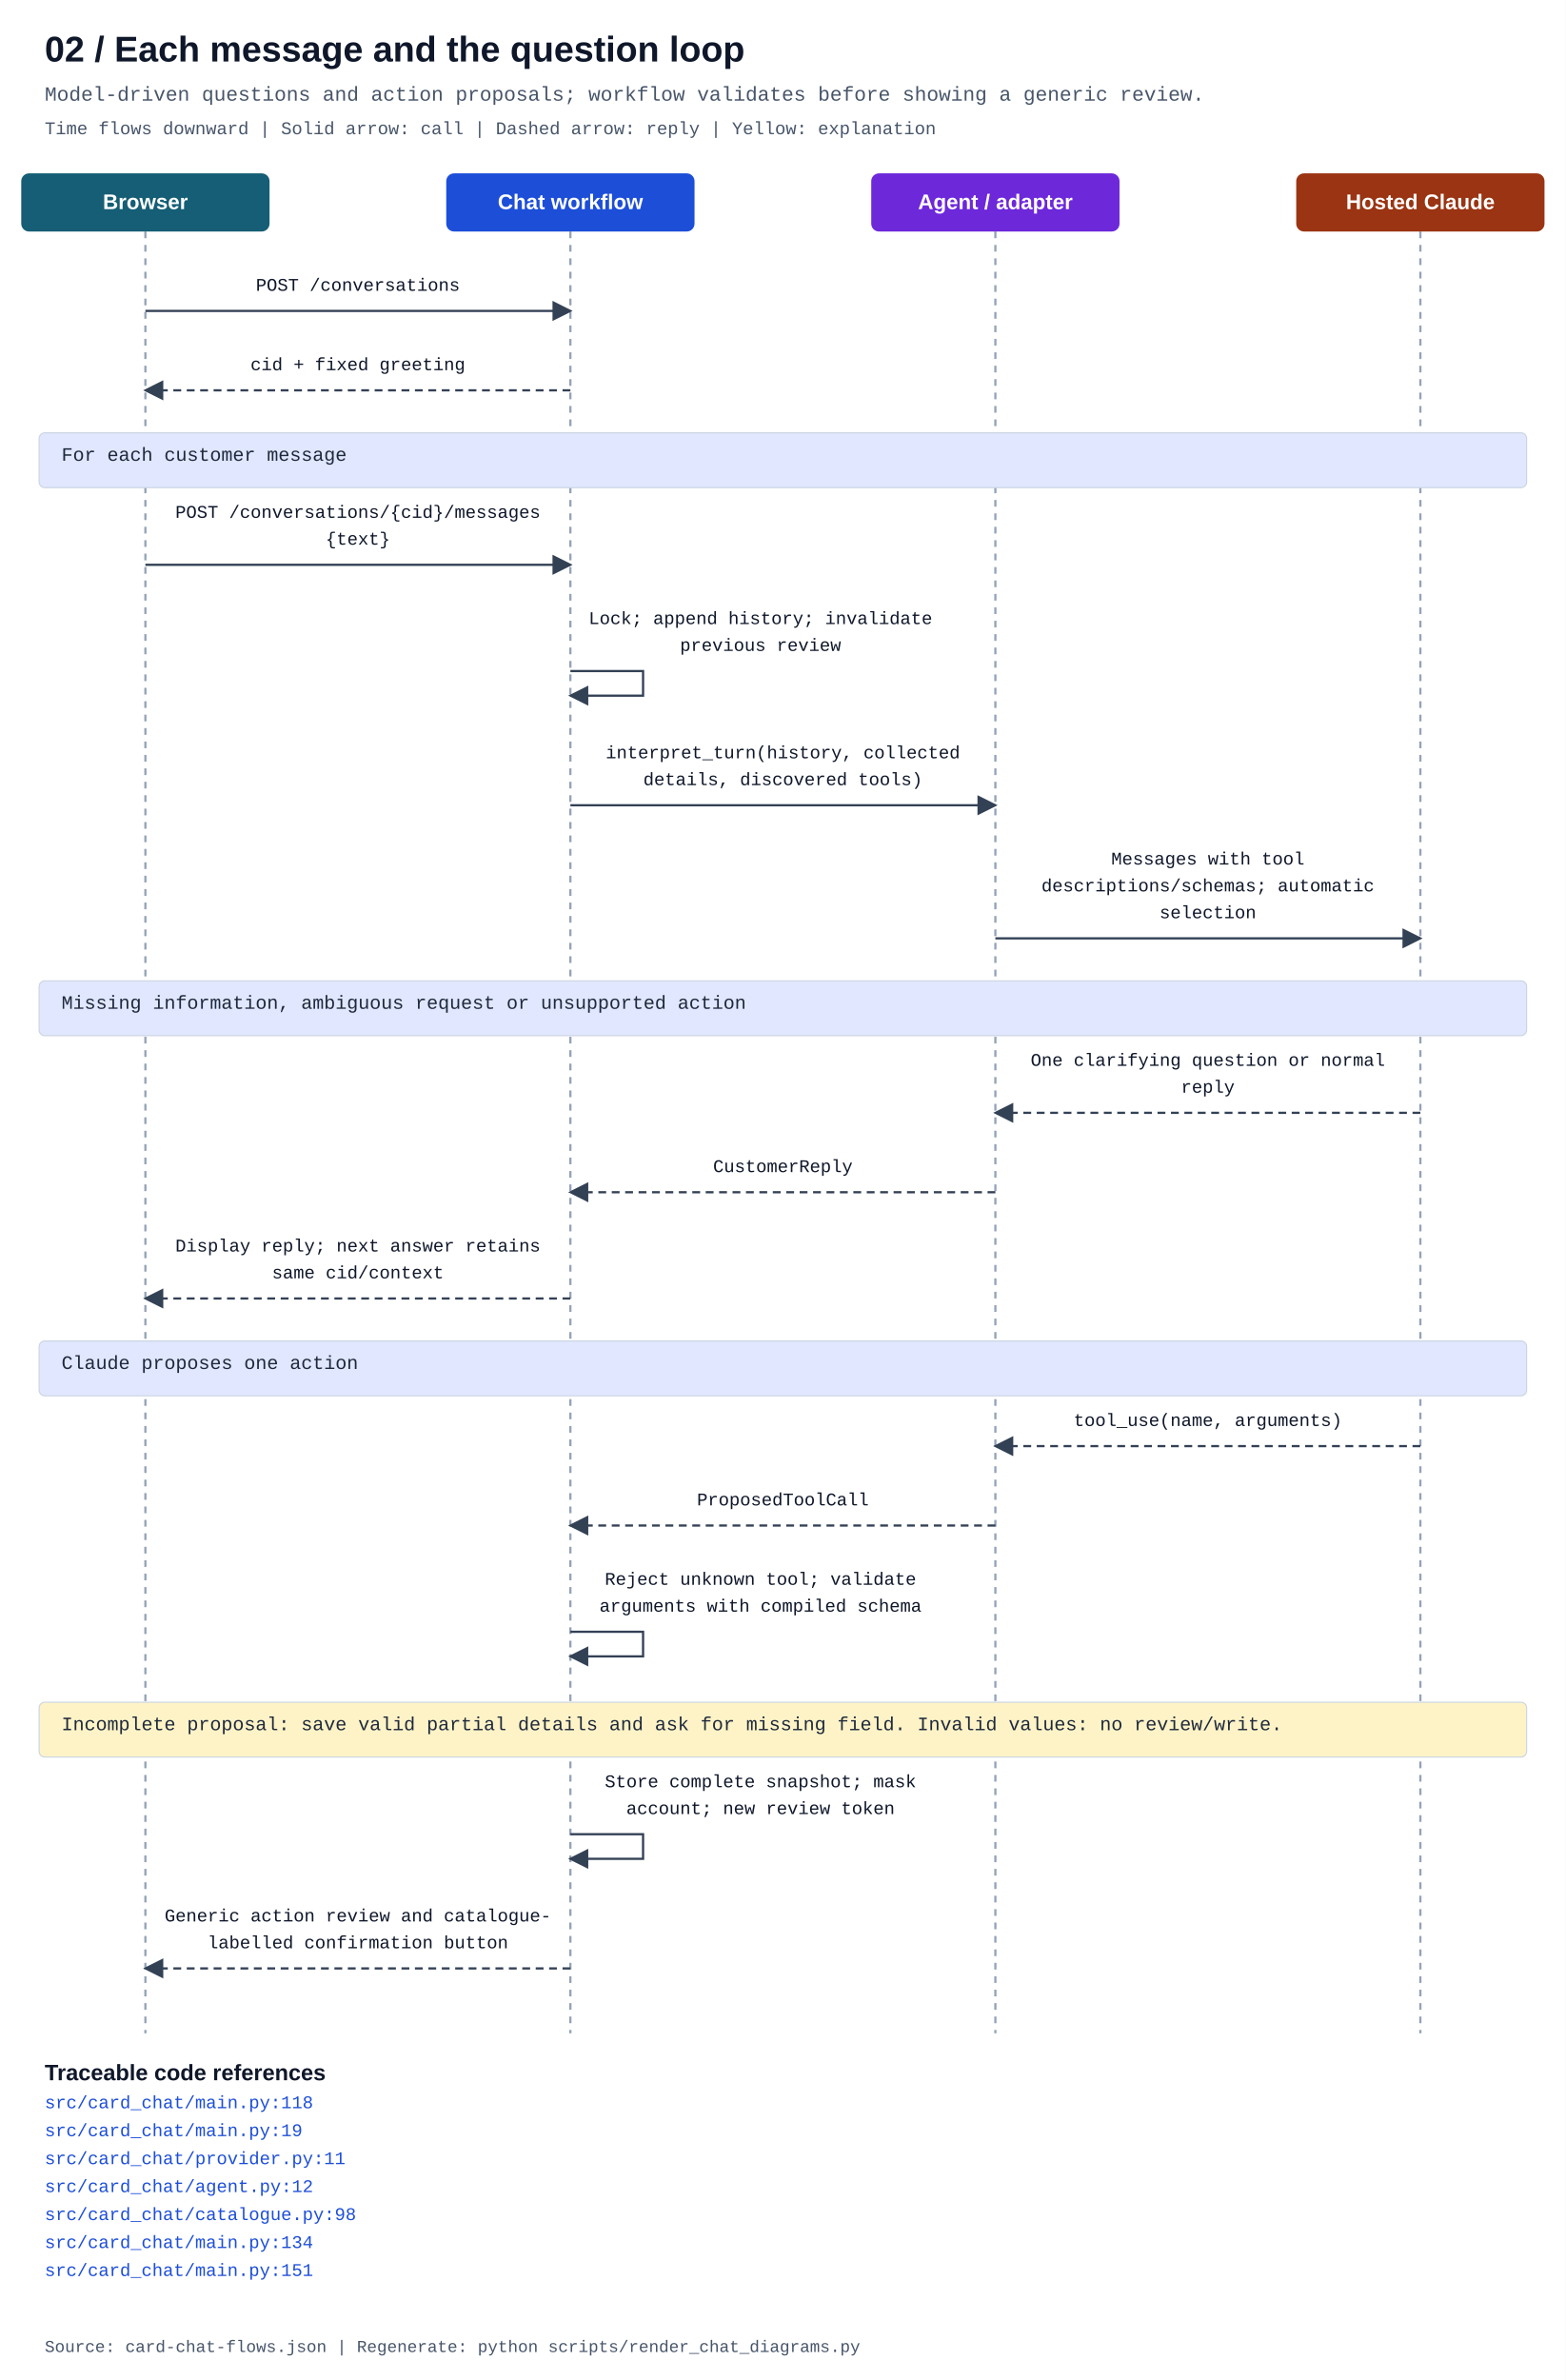
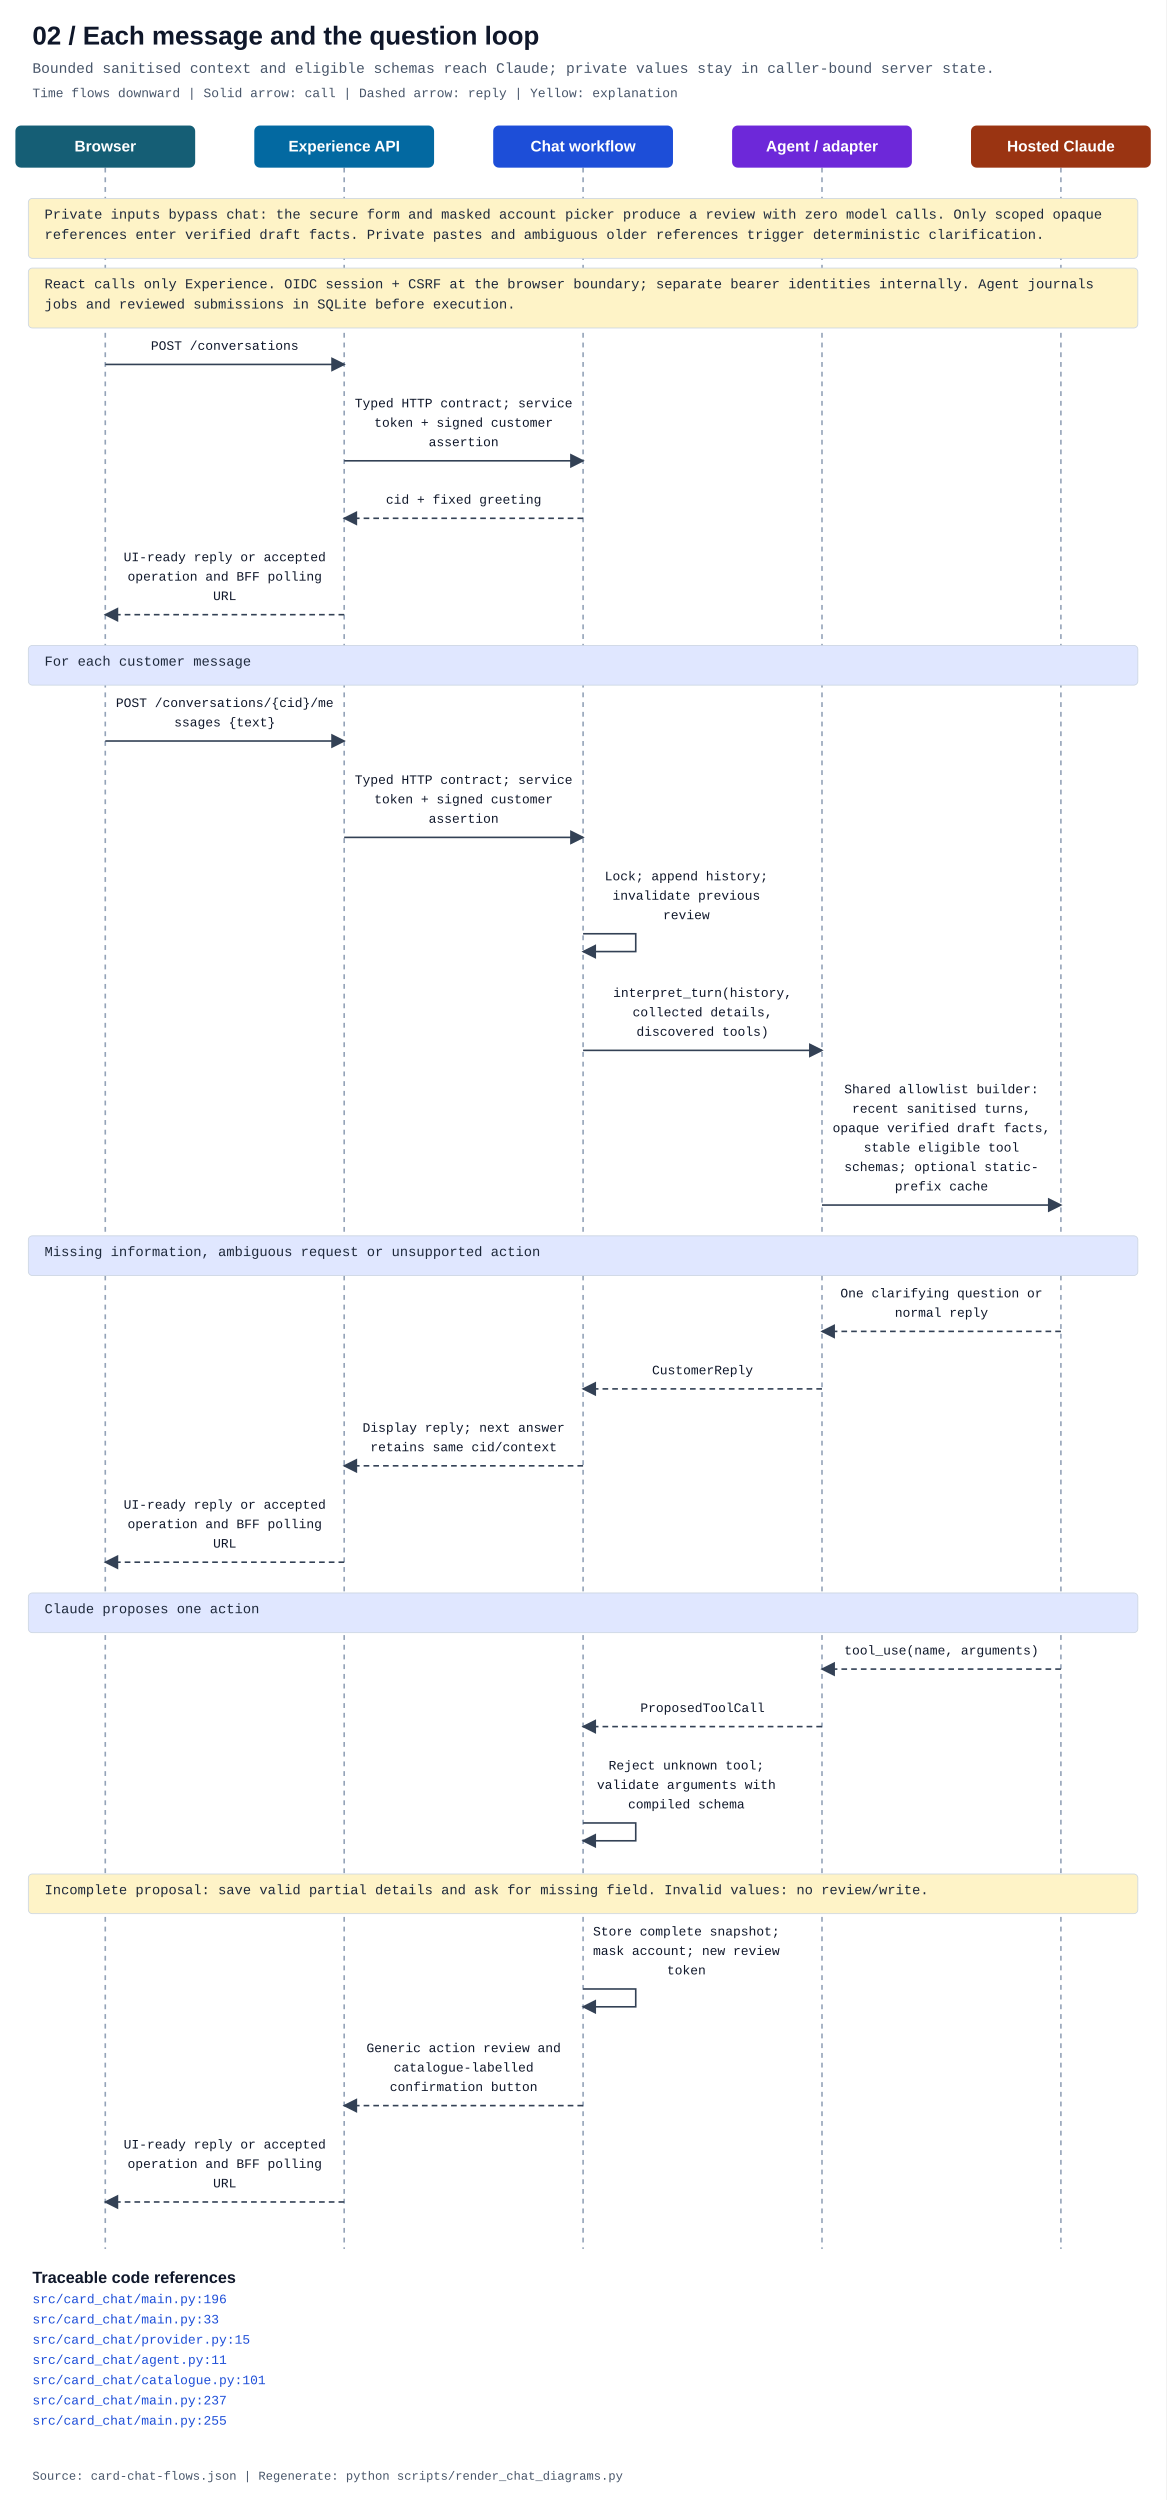
- <svg xmlns="http://www.w3.org/2000/svg" width="1400" height="2128" viewBox="0 0 1400 2128" role="img" aria-labelledby="title description">
+ <svg xmlns="http://www.w3.org/2000/svg" width="1440" height="3087" viewBox="0 0 1440 3087" role="img" aria-labelledby="title description">
  <defs>
    <marker id="arrow" markerWidth="9" markerHeight="9" refX="8" refY="4.5" orient="auto">
      <path d="M0 0 L9 4.5 L0 9" fill="#334155" />
    </marker>
  </defs>
  <style>text{font-family:Consolas,"Liberation Mono",monospace}.heading{font-family:Arial,sans-serif;font-weight:700}</style>
-   <rect width="1400" height="2128" fill="#fff" />
+   <rect width="1440" height="3087" fill="#fff" />
  <text x="40" y="55" class="heading" font-size="32" fill="#0f172a">02 / Each message and the question loop</text>
-   <text x="40" y="90" font-size="18" fill="#475569">Model-driven questions and action proposals; workflow validates before showing a generic review.</text>
+   <text x="40" y="90" font-size="18" fill="#475569">Bounded sanitised context and eligible schemas reach Claude; private values stay in caller-bound server state.</text>
  <text x="40" y="120" font-size="16" fill="#475569">Time flows downward | Solid arrow: call | Dashed arrow: reply | Yellow: explanation</text>
-   <path d="M130.0 207 V1818" stroke="#94a3b8" stroke-width="2" stroke-dasharray="6 6" />
+   <path d="M130.0 207 V2777" stroke="#94a3b8" stroke-width="2" stroke-dasharray="6 6" />
  <rect x="19.0" y="155" width="222" height="52" rx="7" fill="#155e75" />
  <text x="130.0" y="187" text-anchor="middle" class="heading" font-size="19" fill="white">Browser</text>
-   <path d="M510.0 207 V1818" stroke="#94a3b8" stroke-width="2" stroke-dasharray="6 6" />
-   <rect x="399.0" y="155" width="222" height="52" rx="7" fill="#1d4ed8" />
-   <text x="510.0" y="187" text-anchor="middle" class="heading" font-size="19" fill="white">Chat workflow</text>
-   <path d="M890.0 207 V1818" stroke="#94a3b8" stroke-width="2" stroke-dasharray="6 6" />
-   <rect x="779.0" y="155" width="222" height="52" rx="7" fill="#6d28d9" />
-   <text x="890.0" y="187" text-anchor="middle" class="heading" font-size="19" fill="white">Agent / adapter</text>
-   <path d="M1270.0 207 V1818" stroke="#94a3b8" stroke-width="2" stroke-dasharray="6 6" />
-   <rect x="1159.0" y="155" width="222" height="52" rx="7" fill="#9a3412" />
-   <text x="1270.0" y="187" text-anchor="middle" class="heading" font-size="19" fill="white">Hosted Claude</text>
-   <rect x="221.75" y="240" width="196.5" height="31" fill="white" />
-   <text x="320.0" y="260" text-anchor="middle" font-size="16" fill="#0f172a">POST /conversations</text>
-   <path d="M130.0 278 H510.0" fill="none" stroke="#334155" stroke-width="2" marker-end="url(#arrow)" />
-   <rect x="217.0" y="311" width="206.0" height="31" fill="white" />
-   <text x="320.0" y="331" text-anchor="middle" font-size="16" fill="#0f172a">cid + fixed greeting</text>
-   <path d="M510.0 349 H130.0" fill="none" stroke="#334155" stroke-width="2" stroke-dasharray="7 5" marker-end="url(#arrow)" />
-   <rect x="35" y="387" width="1330" height="49" rx="5" fill="#e0e7ff" stroke="#cbd5e1" />
-   <text x="55" y="412" font-size="17" fill="#1e293b">For each customer message</text>
-   <rect x="150.5" y="443" width="339.0" height="55" fill="white" />
-   <text x="320.0" y="463" text-anchor="middle" font-size="16" fill="#0f172a">POST /conversations/{cid}/messages</text>
-   <text x="320.0" y="487" text-anchor="middle" font-size="16" fill="#0f172a">{text}</text>
-   <path d="M130.0 505 H510.0" fill="none" stroke="#334155" stroke-width="2" marker-end="url(#arrow)" />
-   <rect x="520.0" y="538" width="320.0" height="55" fill="white" />
-   <text x="680.0" y="558" text-anchor="middle" font-size="16" fill="#0f172a">Lock; append history; invalidate</text>
-   <text x="680.0" y="582" text-anchor="middle" font-size="16" fill="#0f172a">previous review</text>
-   <path d="M510.0 600 H575.0 V622 H510.0" fill="none" stroke="#334155" stroke-width="2" marker-end="url(#arrow)" />
-   <rect x="535.25" y="658" width="329.5" height="55" fill="white" />
-   <text x="700.0" y="678" text-anchor="middle" font-size="16" fill="#0f172a">interpret_turn(history, collected</text>
-   <text x="700.0" y="702" text-anchor="middle" font-size="16" fill="#0f172a">details, discovered tools)</text>
-   <path d="M510.0 720 H890.0" fill="none" stroke="#334155" stroke-width="2" marker-end="url(#arrow)" />
-   <rect x="924.75" y="753" width="310.5" height="79" fill="white" />
-   <text x="1080.0" y="773" text-anchor="middle" font-size="16" fill="#0f172a">Messages with tool</text>
-   <text x="1080.0" y="797" text-anchor="middle" font-size="16" fill="#0f172a">descriptions/schemas; automatic</text>
-   <text x="1080.0" y="821" text-anchor="middle" font-size="16" fill="#0f172a">selection</text>
-   <path d="M890.0 839 H1270.0" fill="none" stroke="#334155" stroke-width="2" marker-end="url(#arrow)" />
-   <rect x="35" y="877" width="1330" height="49" rx="5" fill="#e0e7ff" stroke="#cbd5e1" />
-   <text x="55" y="902" font-size="17" fill="#1e293b">Missing information, ambiguous request or unsupported action</text>
-   <rect x="915.25" y="933" width="329.5" height="55" fill="white" />
-   <text x="1080.0" y="953" text-anchor="middle" font-size="16" fill="#0f172a">One clarifying question or normal</text>
-   <text x="1080.0" y="977" text-anchor="middle" font-size="16" fill="#0f172a">reply</text>
-   <path d="M1270.0 995 H890.0" fill="none" stroke="#334155" stroke-width="2" stroke-dasharray="7 5" marker-end="url(#arrow)" />
-   <rect x="630.25" y="1028" width="139.5" height="31" fill="white" />
-   <text x="700.0" y="1048" text-anchor="middle" font-size="16" fill="#0f172a">CustomerReply</text>
-   <path d="M890.0 1066 H510.0" fill="none" stroke="#334155" stroke-width="2" stroke-dasharray="7 5" marker-end="url(#arrow)" />
-   <rect x="150.5" y="1099" width="339.0" height="55" fill="white" />
-   <text x="320.0" y="1119" text-anchor="middle" font-size="16" fill="#0f172a">Display reply; next answer retains</text>
-   <text x="320.0" y="1143" text-anchor="middle" font-size="16" fill="#0f172a">same cid/context</text>
-   <path d="M510.0 1161 H130.0" fill="none" stroke="#334155" stroke-width="2" stroke-dasharray="7 5" marker-end="url(#arrow)" />
-   <rect x="35" y="1199" width="1330" height="49" rx="5" fill="#e0e7ff" stroke="#cbd5e1" />
-   <text x="55" y="1224" font-size="17" fill="#1e293b">Claude proposes one action</text>
-   <rect x="953.25" y="1255" width="253.5" height="31" fill="white" />
-   <text x="1080.0" y="1275" text-anchor="middle" font-size="16" fill="#0f172a">tool_use(name, arguments)</text>
-   <path d="M1270.0 1293 H890.0" fill="none" stroke="#334155" stroke-width="2" stroke-dasharray="7 5" marker-end="url(#arrow)" />
-   <rect x="616.0" y="1326" width="168.0" height="31" fill="white" />
-   <text x="700.0" y="1346" text-anchor="middle" font-size="16" fill="#0f172a">ProposedToolCall</text>
-   <path d="M890.0 1364 H510.0" fill="none" stroke="#334155" stroke-width="2" stroke-dasharray="7 5" marker-end="url(#arrow)" />
-   <rect x="529.5" y="1397" width="301.0" height="55" fill="white" />
-   <text x="680.0" y="1417" text-anchor="middle" font-size="16" fill="#0f172a">Reject unknown tool; validate</text>
-   <text x="680.0" y="1441" text-anchor="middle" font-size="16" fill="#0f172a">arguments with compiled schema</text>
-   <path d="M510.0 1459 H575.0 V1481 H510.0" fill="none" stroke="#334155" stroke-width="2" marker-end="url(#arrow)" />
-   <rect x="35" y="1522" width="1330" height="49" rx="5" fill="#fef3c7" stroke="#cbd5e1" />
-   <text x="55" y="1547" font-size="17" fill="#1e293b">Incomplete proposal: save valid partial details and ask for missing field. Invalid values: no review/write.</text>
-   <rect x="534.25" y="1578" width="291.5" height="55" fill="white" />
-   <text x="680.0" y="1598" text-anchor="middle" font-size="16" fill="#0f172a">Store complete snapshot; mask</text>
-   <text x="680.0" y="1622" text-anchor="middle" font-size="16" fill="#0f172a">account; new review token</text>
-   <path d="M510.0 1640 H575.0 V1662 H510.0" fill="none" stroke="#334155" stroke-width="2" marker-end="url(#arrow)" />
-   <rect x="141.0" y="1698" width="358.0" height="55" fill="white" />
-   <text x="320.0" y="1718" text-anchor="middle" font-size="16" fill="#0f172a">Generic action review and catalogue-</text>
-   <text x="320.0" y="1742" text-anchor="middle" font-size="16" fill="#0f172a">labelled confirmation button</text>
-   <path d="M510.0 1760 H130.0" fill="none" stroke="#334155" stroke-width="2" stroke-dasharray="7 5" marker-end="url(#arrow)" />
-   <text x="40" y="1860" class="heading" font-size="20" fill="#0f172a">Traceable code references</text>
+   <path d="M425.0 207 V2777" stroke="#94a3b8" stroke-width="2" stroke-dasharray="6 6" />
+   <rect x="314.0" y="155" width="222" height="52" rx="7" fill="#0369a1" />
+   <text x="425.0" y="187" text-anchor="middle" class="heading" font-size="19" fill="white">Experience API</text>
+   <path d="M720.0 207 V2777" stroke="#94a3b8" stroke-width="2" stroke-dasharray="6 6" />
+   <rect x="609.0" y="155" width="222" height="52" rx="7" fill="#1d4ed8" />
+   <text x="720.0" y="187" text-anchor="middle" class="heading" font-size="19" fill="white">Chat workflow</text>
+   <path d="M1015.0 207 V2777" stroke="#94a3b8" stroke-width="2" stroke-dasharray="6 6" />
+   <rect x="904.0" y="155" width="222" height="52" rx="7" fill="#6d28d9" />
+   <text x="1015.0" y="187" text-anchor="middle" class="heading" font-size="19" fill="white">Agent / adapter</text>
+   <path d="M1310.0 207 V2777" stroke="#94a3b8" stroke-width="2" stroke-dasharray="6 6" />
+   <rect x="1199.0" y="155" width="222" height="52" rx="7" fill="#9a3412" />
+   <text x="1310.0" y="187" text-anchor="middle" class="heading" font-size="19" fill="white">Hosted Claude</text>
+   <rect x="35" y="245" width="1370" height="74" rx="5" fill="#fef3c7" stroke="#cbd5e1" />
+   <text x="55" y="270" font-size="17" fill="#1e293b">Private inputs bypass chat: the secure form and masked account picker produce a review with zero model calls. Only scoped opaque</text>
+   <text x="55" y="295" font-size="17" fill="#1e293b">references enter verified draft facts. Private pastes and ambiguous older references trigger deterministic clarification.</text>
+   <rect x="35" y="331" width="1370" height="74" rx="5" fill="#fef3c7" stroke="#cbd5e1" />
+   <text x="55" y="356" font-size="17" fill="#1e293b">React calls only Experience. OIDC session + CSRF at the browser boundary; separate bearer identities internally. Agent journals</text>
+   <text x="55" y="381" font-size="17" fill="#1e293b">jobs and reviewed submissions in SQLite before execution.</text>
+   <rect x="179.25" y="412" width="196.5" height="31" fill="white" />
+   <text x="277.5" y="432" text-anchor="middle" font-size="16" fill="#0f172a">POST /conversations</text>
+   <path d="M130.0 450 H425.0" fill="none" stroke="#334155" stroke-width="2" marker-end="url(#arrow)" />
+   <rect x="431.5" y="483" width="282.0" height="79" fill="white" />
+   <text x="572.5" y="503" text-anchor="middle" font-size="16" fill="#0f172a">Typed HTTP contract; service</text>
+   <text x="572.5" y="527" text-anchor="middle" font-size="16" fill="#0f172a">token + signed customer</text>
+   <text x="572.5" y="551" text-anchor="middle" font-size="16" fill="#0f172a">assertion</text>
+   <path d="M425.0 569 H720.0" fill="none" stroke="#334155" stroke-width="2" marker-end="url(#arrow)" />
+   <rect x="469.5" y="602" width="206.0" height="31" fill="white" />
+   <text x="572.5" y="622" text-anchor="middle" font-size="16" fill="#0f172a">cid + fixed greeting</text>
+   <path d="M720.0 640 H425.0" fill="none" stroke="#334155" stroke-width="2" stroke-dasharray="7 5" marker-end="url(#arrow)" />
+   <rect x="146.0" y="673" width="263.0" height="79" fill="white" />
+   <text x="277.5" y="693" text-anchor="middle" font-size="16" fill="#0f172a">UI-ready reply or accepted</text>
+   <text x="277.5" y="717" text-anchor="middle" font-size="16" fill="#0f172a">operation and BFF polling</text>
+   <text x="277.5" y="741" text-anchor="middle" font-size="16" fill="#0f172a">URL</text>
+   <path d="M425.0 759 H130.0" fill="none" stroke="#334155" stroke-width="2" stroke-dasharray="7 5" marker-end="url(#arrow)" />
+   <rect x="35" y="797" width="1370" height="49" rx="5" fill="#e0e7ff" stroke="#cbd5e1" />
+   <text x="55" y="822" font-size="17" fill="#1e293b">For each customer message</text>
+   <rect x="136.5" y="853" width="282.0" height="55" fill="white" />
+   <text x="277.5" y="873" text-anchor="middle" font-size="16" fill="#0f172a">POST /conversations/{cid}/me</text>
+   <text x="277.5" y="897" text-anchor="middle" font-size="16" fill="#0f172a">ssages {text}</text>
+   <path d="M130.0 915 H425.0" fill="none" stroke="#334155" stroke-width="2" marker-end="url(#arrow)" />
+   <rect x="431.5" y="948" width="282.0" height="79" fill="white" />
+   <text x="572.5" y="968" text-anchor="middle" font-size="16" fill="#0f172a">Typed HTTP contract; service</text>
+   <text x="572.5" y="992" text-anchor="middle" font-size="16" fill="#0f172a">token + signed customer</text>
+   <text x="572.5" y="1016" text-anchor="middle" font-size="16" fill="#0f172a">assertion</text>
+   <path d="M425.0 1034 H720.0" fill="none" stroke="#334155" stroke-width="2" marker-end="url(#arrow)" />
+   <rect x="739.75" y="1067" width="215.5" height="79" fill="white" />
+   <text x="847.5" y="1087" text-anchor="middle" font-size="16" fill="#0f172a">Lock; append history;</text>
+   <text x="847.5" y="1111" text-anchor="middle" font-size="16" fill="#0f172a">invalidate previous</text>
+   <text x="847.5" y="1135" text-anchor="middle" font-size="16" fill="#0f172a">review</text>
+   <path d="M720.0 1153 H785.0 V1175 H720.0" fill="none" stroke="#334155" stroke-width="2" marker-end="url(#arrow)" />
+   <rect x="750.25" y="1211" width="234.5" height="79" fill="white" />
+   <text x="867.5" y="1231" text-anchor="middle" font-size="16" fill="#0f172a">interpret_turn(history,</text>
+   <text x="867.5" y="1255" text-anchor="middle" font-size="16" fill="#0f172a">collected details,</text>
+   <text x="867.5" y="1279" text-anchor="middle" font-size="16" fill="#0f172a">discovered tools)</text>
+   <path d="M720.0 1297 H1015.0" fill="none" stroke="#334155" stroke-width="2" marker-end="url(#arrow)" />
+   <rect x="1021.5" y="1330" width="282.0" height="151" fill="white" />
+   <text x="1162.5" y="1350" text-anchor="middle" font-size="16" fill="#0f172a">Shared allowlist builder:</text>
+   <text x="1162.5" y="1374" text-anchor="middle" font-size="16" fill="#0f172a">recent sanitised turns,</text>
+   <text x="1162.5" y="1398" text-anchor="middle" font-size="16" fill="#0f172a">opaque verified draft facts,</text>
+   <text x="1162.5" y="1422" text-anchor="middle" font-size="16" fill="#0f172a">stable eligible tool</text>
+   <text x="1162.5" y="1446" text-anchor="middle" font-size="16" fill="#0f172a">schemas; optional static-</text>
+   <text x="1162.5" y="1470" text-anchor="middle" font-size="16" fill="#0f172a">prefix cache</text>
+   <path d="M1015.0 1488 H1310.0" fill="none" stroke="#334155" stroke-width="2" marker-end="url(#arrow)" />
+   <rect x="35" y="1526" width="1370" height="49" rx="5" fill="#e0e7ff" stroke="#cbd5e1" />
+   <text x="55" y="1551" font-size="17" fill="#1e293b">Missing information, ambiguous request or unsupported action</text>
+   <rect x="1031.0" y="1582" width="263.0" height="55" fill="white" />
+   <text x="1162.5" y="1602" text-anchor="middle" font-size="16" fill="#0f172a">One clarifying question or</text>
+   <text x="1162.5" y="1626" text-anchor="middle" font-size="16" fill="#0f172a">normal reply</text>
+   <path d="M1310.0 1644 H1015.0" fill="none" stroke="#334155" stroke-width="2" stroke-dasharray="7 5" marker-end="url(#arrow)" />
+   <rect x="797.75" y="1677" width="139.5" height="31" fill="white" />
+   <text x="867.5" y="1697" text-anchor="middle" font-size="16" fill="#0f172a">CustomerReply</text>
+   <path d="M1015.0 1715 H720.0" fill="none" stroke="#334155" stroke-width="2" stroke-dasharray="7 5" marker-end="url(#arrow)" />
+   <rect x="441.0" y="1748" width="263.0" height="55" fill="white" />
+   <text x="572.5" y="1768" text-anchor="middle" font-size="16" fill="#0f172a">Display reply; next answer</text>
+   <text x="572.5" y="1792" text-anchor="middle" font-size="16" fill="#0f172a">retains same cid/context</text>
+   <path d="M720.0 1810 H425.0" fill="none" stroke="#334155" stroke-width="2" stroke-dasharray="7 5" marker-end="url(#arrow)" />
+   <rect x="146.0" y="1843" width="263.0" height="79" fill="white" />
+   <text x="277.5" y="1863" text-anchor="middle" font-size="16" fill="#0f172a">UI-ready reply or accepted</text>
+   <text x="277.5" y="1887" text-anchor="middle" font-size="16" fill="#0f172a">operation and BFF polling</text>
+   <text x="277.5" y="1911" text-anchor="middle" font-size="16" fill="#0f172a">URL</text>
+   <path d="M425.0 1929 H130.0" fill="none" stroke="#334155" stroke-width="2" stroke-dasharray="7 5" marker-end="url(#arrow)" />
+   <rect x="35" y="1967" width="1370" height="49" rx="5" fill="#e0e7ff" stroke="#cbd5e1" />
+   <text x="55" y="1992" font-size="17" fill="#1e293b">Claude proposes one action</text>
+   <rect x="1035.75" y="2023" width="253.5" height="31" fill="white" />
+   <text x="1162.5" y="2043" text-anchor="middle" font-size="16" fill="#0f172a">tool_use(name, arguments)</text>
+   <path d="M1310.0 2061 H1015.0" fill="none" stroke="#334155" stroke-width="2" stroke-dasharray="7 5" marker-end="url(#arrow)" />
+   <rect x="783.5" y="2094" width="168.0" height="31" fill="white" />
+   <text x="867.5" y="2114" text-anchor="middle" font-size="16" fill="#0f172a">ProposedToolCall</text>
+   <path d="M1015.0 2132 H720.0" fill="none" stroke="#334155" stroke-width="2" stroke-dasharray="7 5" marker-end="url(#arrow)" />
+   <rect x="730.25" y="2165" width="234.5" height="79" fill="white" />
+   <text x="847.5" y="2185" text-anchor="middle" font-size="16" fill="#0f172a">Reject unknown tool;</text>
+   <text x="847.5" y="2209" text-anchor="middle" font-size="16" fill="#0f172a">validate arguments with</text>
+   <text x="847.5" y="2233" text-anchor="middle" font-size="16" fill="#0f172a">compiled schema</text>
+   <path d="M720.0 2251 H785.0 V2273 H720.0" fill="none" stroke="#334155" stroke-width="2" marker-end="url(#arrow)" />
+   <rect x="35" y="2314" width="1370" height="49" rx="5" fill="#fef3c7" stroke="#cbd5e1" />
+   <text x="55" y="2339" font-size="17" fill="#1e293b">Incomplete proposal: save valid partial details and ask for missing field. Invalid values: no review/write.</text>
+   <rect x="725.5" y="2370" width="244.0" height="79" fill="white" />
+   <text x="847.5" y="2390" text-anchor="middle" font-size="16" fill="#0f172a">Store complete snapshot;</text>
+   <text x="847.5" y="2414" text-anchor="middle" font-size="16" fill="#0f172a">mask account; new review</text>
+   <text x="847.5" y="2438" text-anchor="middle" font-size="16" fill="#0f172a">token</text>
+   <path d="M720.0 2456 H785.0 V2478 H720.0" fill="none" stroke="#334155" stroke-width="2" marker-end="url(#arrow)" />
+   <rect x="445.75" y="2514" width="253.5" height="79" fill="white" />
+   <text x="572.5" y="2534" text-anchor="middle" font-size="16" fill="#0f172a">Generic action review and</text>
+   <text x="572.5" y="2558" text-anchor="middle" font-size="16" fill="#0f172a">catalogue-labelled</text>
+   <text x="572.5" y="2582" text-anchor="middle" font-size="16" fill="#0f172a">confirmation button</text>
+   <path d="M720.0 2600 H425.0" fill="none" stroke="#334155" stroke-width="2" stroke-dasharray="7 5" marker-end="url(#arrow)" />
+   <rect x="146.0" y="2633" width="263.0" height="79" fill="white" />
+   <text x="277.5" y="2653" text-anchor="middle" font-size="16" fill="#0f172a">UI-ready reply or accepted</text>
+   <text x="277.5" y="2677" text-anchor="middle" font-size="16" fill="#0f172a">operation and BFF polling</text>
+   <text x="277.5" y="2701" text-anchor="middle" font-size="16" fill="#0f172a">URL</text>
+   <path d="M425.0 2719 H130.0" fill="none" stroke="#334155" stroke-width="2" stroke-dasharray="7 5" marker-end="url(#arrow)" />
+   <text x="40" y="2819" class="heading" font-size="20" fill="#0f172a">Traceable code references</text>
  <a href="../../src/card_chat/main.py">
-     <text x="40" y="1885" font-size="16" fill="#1d4ed8">src/card_chat/main.py:118</text>
+     <text x="40" y="2844" font-size="16" fill="#1d4ed8">src/card_chat/main.py:196</text>
  </a>
  <a href="../../src/card_chat/main.py">
-     <text x="40" y="1910" font-size="16" fill="#1d4ed8">src/card_chat/main.py:19</text>
+     <text x="40" y="2869" font-size="16" fill="#1d4ed8">src/card_chat/main.py:33</text>
  </a>
  <a href="../../src/card_chat/provider.py">
-     <text x="40" y="1935" font-size="16" fill="#1d4ed8">src/card_chat/provider.py:11</text>
+     <text x="40" y="2894" font-size="16" fill="#1d4ed8">src/card_chat/provider.py:15</text>
  </a>
  <a href="../../src/card_chat/agent.py">
-     <text x="40" y="1960" font-size="16" fill="#1d4ed8">src/card_chat/agent.py:12</text>
+     <text x="40" y="2919" font-size="16" fill="#1d4ed8">src/card_chat/agent.py:11</text>
  </a>
  <a href="../../src/card_chat/catalogue.py">
-     <text x="40" y="1985" font-size="16" fill="#1d4ed8">src/card_chat/catalogue.py:98</text>
+     <text x="40" y="2944" font-size="16" fill="#1d4ed8">src/card_chat/catalogue.py:101</text>
  </a>
  <a href="../../src/card_chat/main.py">
-     <text x="40" y="2010" font-size="16" fill="#1d4ed8">src/card_chat/main.py:134</text>
+     <text x="40" y="2969" font-size="16" fill="#1d4ed8">src/card_chat/main.py:237</text>
  </a>
  <a href="../../src/card_chat/main.py">
-     <text x="40" y="2035" font-size="16" fill="#1d4ed8">src/card_chat/main.py:151</text>
+     <text x="40" y="2994" font-size="16" fill="#1d4ed8">src/card_chat/main.py:255</text>
  </a>
-   <text x="40" y="2103" font-size="15" fill="#475569">Source: card-chat-flows.json | Regenerate: python scripts/render_chat_diagrams.py</text>
+   <text x="40" y="3062" font-size="15" fill="#475569">Source: card-chat-flows.json | Regenerate: python scripts/render_chat_diagrams.py</text>
</svg>
